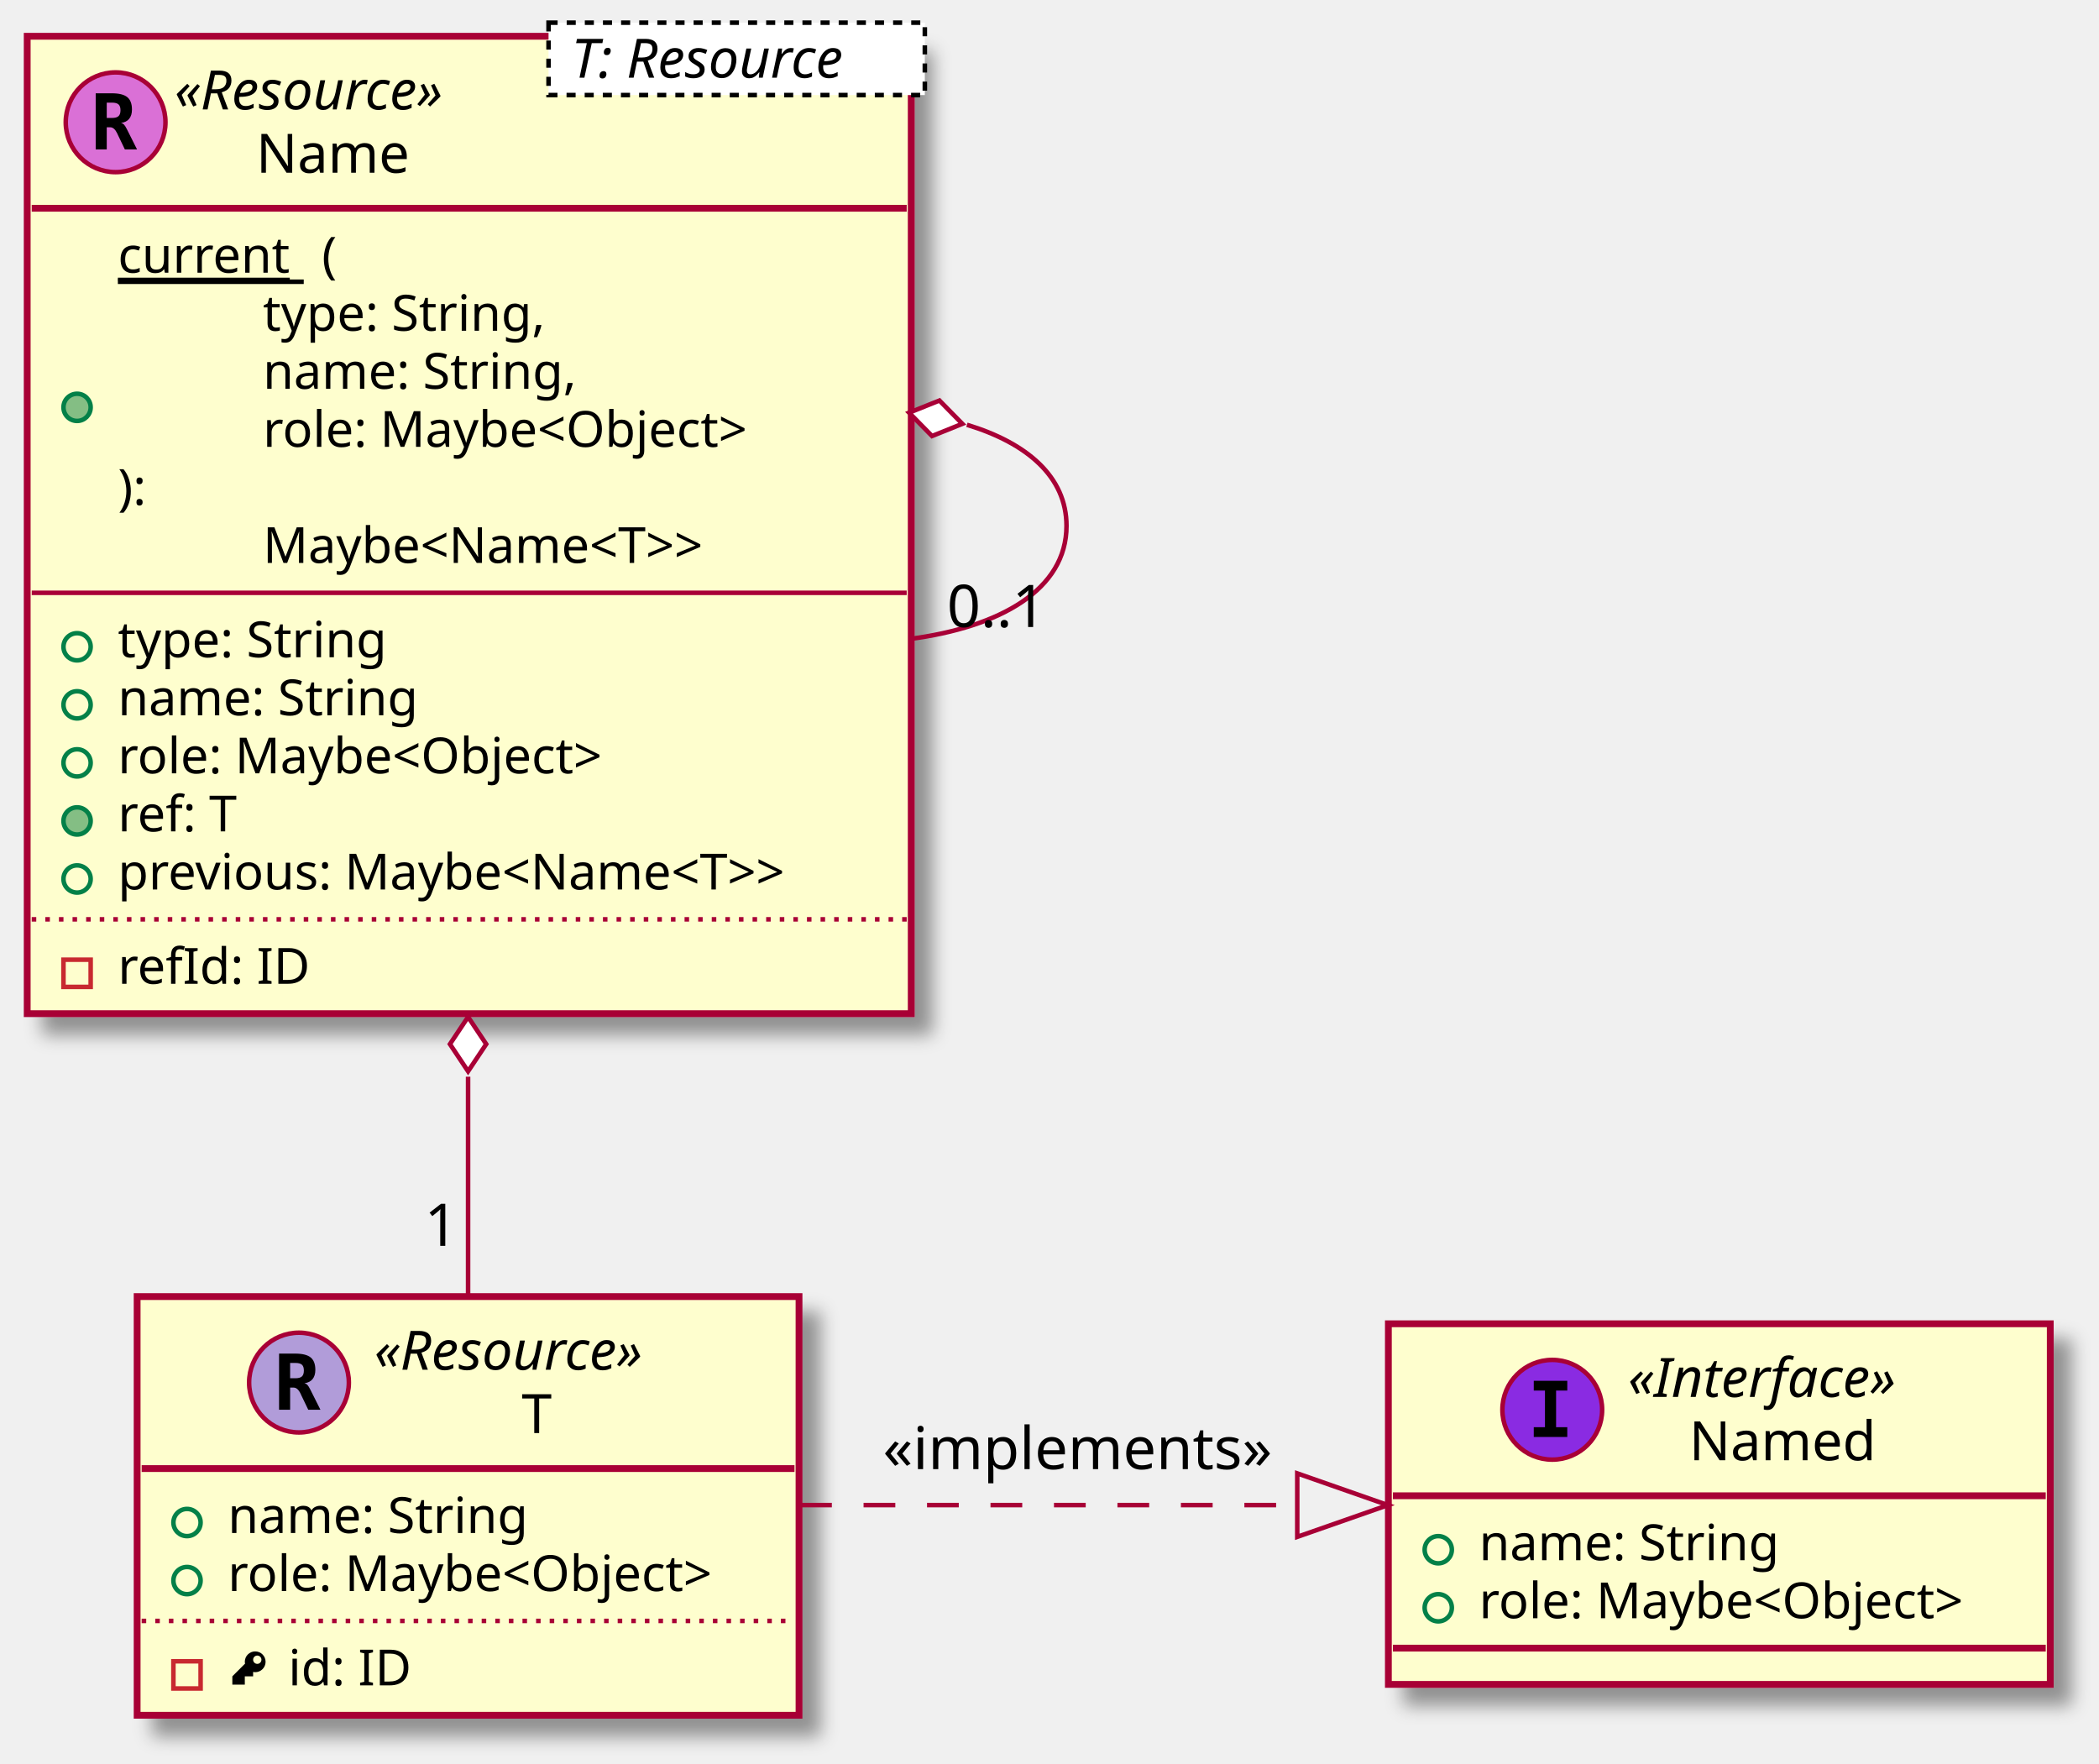
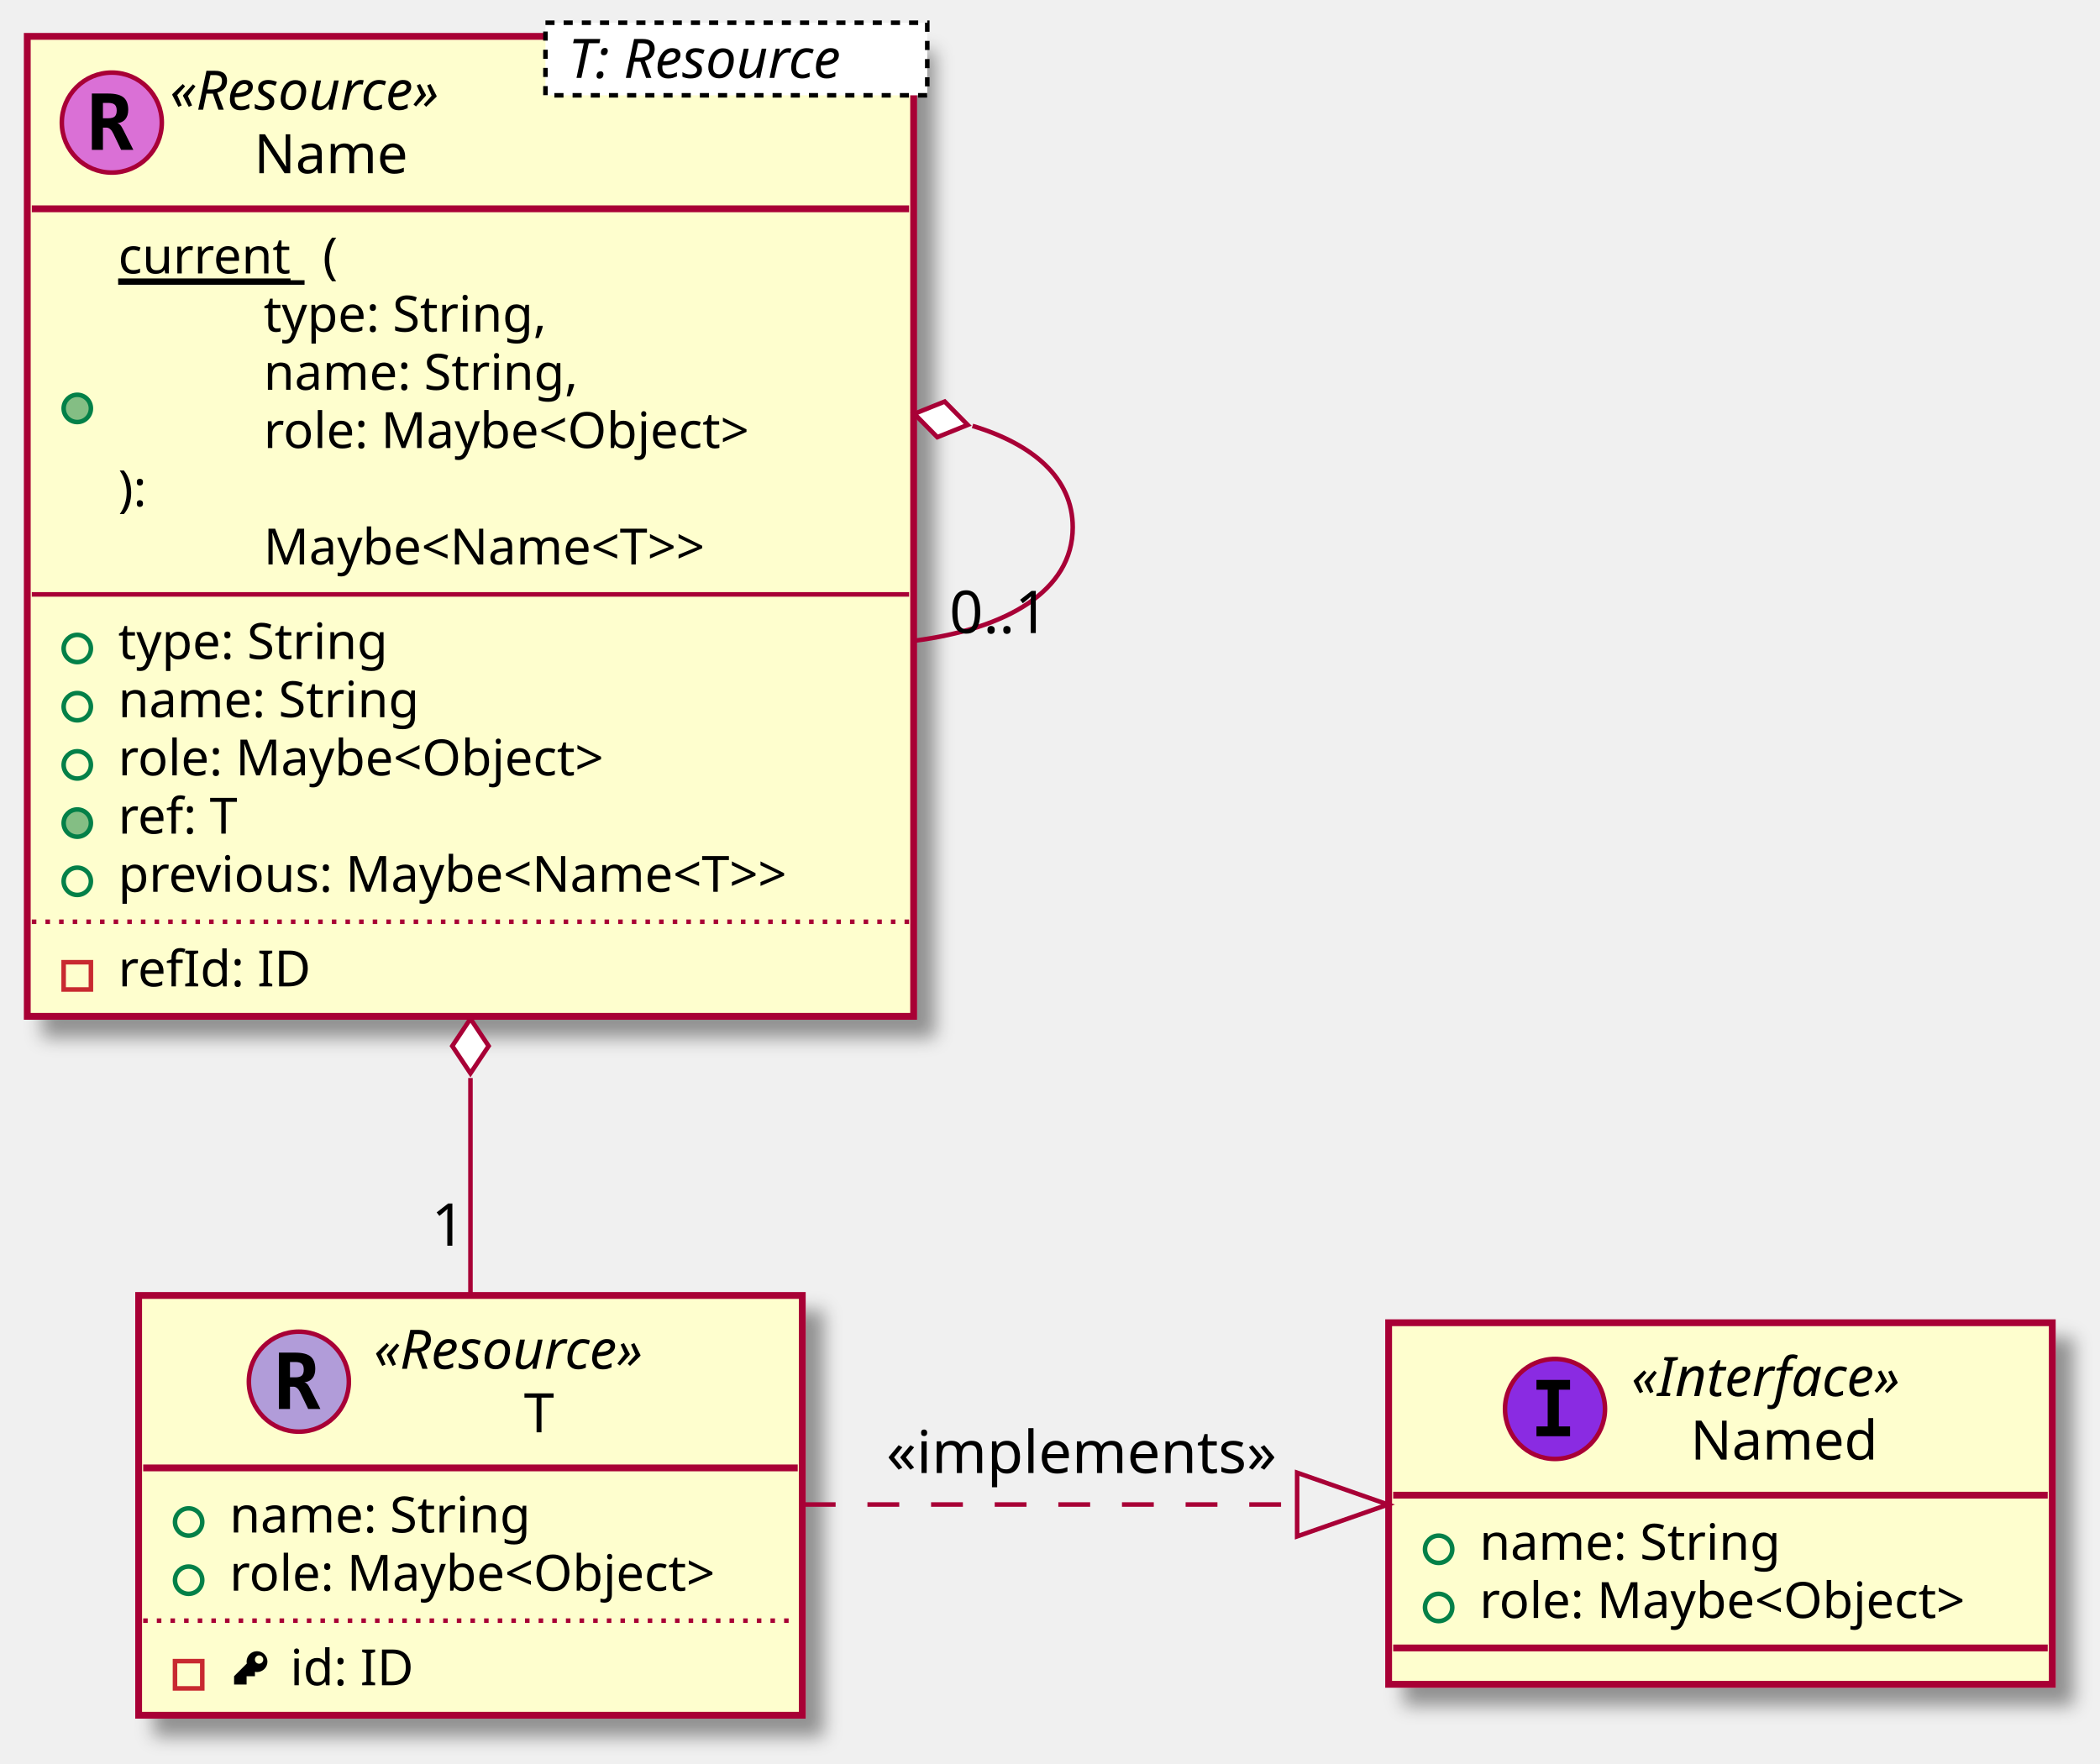
- <svg xmlns="http://www.w3.org/2000/svg" contentScriptType="application/ecmascript" contentStyleType="text/css" height="389px" preserveAspectRatio="none" style="width:463px;height:389px;" version="1.1" viewBox="0 0 463 389" width="463px" zoomAndPan="magnify">
+ <svg xmlns="http://www.w3.org/2000/svg" contentScriptType="application/ecmascript" contentStyleType="text/css" height="388px" preserveAspectRatio="none" style="width:462px;height:388px;" version="1.1" viewBox="0 0 462 388" width="462px" zoomAndPan="magnify">
  <defs>
    <filter height="300%" id="f1l9wopvsiamgq" width="300%" x="-1" y="-1">
      <feGaussianBlur result="blurOut" stdDeviation="2.0" />
      <feColorMatrix in="blurOut" result="blurOut2" type="matrix" values="0 0 0 0 0 0 0 0 0 0 0 0 0 0 0 0 0 0 .4 0" />
      <feOffset dx="4.0" dy="4.0" in="blurOut2" result="blurOut3" />
      <feBlend in="SourceGraphic" in2="blurOut3" mode="normal" />
    </filter>
  </defs>
  <g>
    <rect fill="#FEFECE" filter="url(#f1l9wopvsiamgq)" height="215.594" id="Name" style="stroke: #A80036; stroke-width: 1.5;" width="195" x="6" y="8" />
-     <ellipse cx="25.5" cy="26.969" fill="#DA70D6" rx="11" ry="11" style="stroke: #A80036; stroke-width: 1.0;" />
-     <path d="M26.703,27.109 Q27.062,27.188 27.336,27.461 Q27.609,27.734 28,28.516 L30.234,32.969 L27.547,32.969 L26.047,29.844 Q25.984,29.703 25.875,29.469 Q25.219,28.078 24.328,28.078 L23.547,28.078 L23.547,32.969 L21.109,32.969 L21.109,20.578 L24.641,20.578 Q27.031,20.578 28.07,21.422 Q29.109,22.266 29.109,24.172 Q29.109,25.453 28.492,26.211 Q27.875,26.969 26.703,27.109 Z M23.547,22.641 L23.547,26.016 L24.703,26.016 Q25.719,26.016 26.148,25.617 Q26.578,25.219 26.578,24.312 Q26.578,23.422 26.148,23.031 Q25.719,22.641 24.703,22.641 L23.547,22.641 Z " />
-     <text fill="#000000" font-family="sans-serif" font-size="12" font-style="italic" lengthAdjust="spacingAndGlyphs" textLength="72" x="38.5" y="24.139">«Resource»</text>
-     <text fill="#000000" font-family="sans-serif" font-size="12" lengthAdjust="spacingAndGlyphs" textLength="36" x="56.5" y="38.107">Name</text>
-     <rect fill="#FFFFFF" height="15.969" style="stroke: #000000; stroke-width: 1.0; stroke-dasharray: 2.0,2.0;" width="83" x="121" y="5" />
-     <text fill="#000000" font-family="sans-serif" font-size="12" font-style="italic" lengthAdjust="spacingAndGlyphs" textLength="73" x="126" y="17.139">T: Resource</text>
+     <ellipse cx="24.6" cy="26.969" fill="#DA70D6" rx="11" ry="11" style="stroke: #A80036; stroke-width: 1.0;" />
+     <path d="M25.803,27.109 Q26.163,27.188 26.428,27.469 Q26.709,27.734 27.1,28.516 L29.334,32.969 L26.647,32.969 L25.147,29.844 Q25.084,29.703 24.975,29.469 Q24.319,28.078 23.428,28.078 L22.647,28.078 L22.647,32.969 L20.209,32.969 L20.209,20.578 L23.741,20.578 Q26.131,20.578 27.163,21.422 Q28.209,22.266 28.209,24.172 Q28.209,25.453 27.584,26.219 Q26.975,26.969 25.803,27.109 Z M22.647,22.641 L22.647,26.016 L23.803,26.016 Q24.819,26.016 25.241,25.625 Q25.678,25.219 25.678,24.312 Q25.678,23.422 25.241,23.031 Q24.819,22.641 23.803,22.641 L22.647,22.641 Z " />
+     <text fill="#000000" font-family="sans-serif" font-size="12" font-style="italic" lengthAdjust="spacingAndGlyphs" textLength="73" x="37.4" y="24.139">«Resource»</text>
+     <text fill="#000000" font-family="sans-serif" font-size="12" lengthAdjust="spacingAndGlyphs" textLength="36" x="55.9" y="38.107">Name</text>
+     <rect fill="#FFFFFF" height="15.969" style="stroke: #000000; stroke-width: 1.0; stroke-dasharray: 2.0,2.0;" width="84" x="120" y="5" />
+     <text fill="#000000" font-family="sans-serif" font-size="12" font-style="italic" lengthAdjust="spacingAndGlyphs" textLength="74" x="125" y="17.139">T: Resource</text>
    <line style="stroke: #A80036; stroke-width: 1.5;" x1="7" x2="200" y1="45.938" y2="45.938" />
    <ellipse cx="17" cy="89.852" fill="#84BE84" rx="3" ry="3" style="stroke: #038048; stroke-width: 1.0;" />
    <text fill="#000000" font-family="sans-serif" font-size="11" lengthAdjust="spacingAndGlyphs" text-decoration="underline" textLength="41" x="26" y="60.148">current</text>
    <line style="stroke: #000000; stroke-width: 1.0;" x1="26" x2="67" y1="62.148" y2="62.148" />
    <text fill="#000000" font-family="sans-serif" font-size="11" lengthAdjust="spacingAndGlyphs" textLength="4" x="71" y="60.148">(</text>
    <text fill="#000000" font-family="sans-serif" font-size="11" lengthAdjust="spacingAndGlyphs" textLength="70" x="58" y="72.953">type: String,</text>
    <text fill="#000000" font-family="sans-serif" font-size="11" lengthAdjust="spacingAndGlyphs" textLength="78" x="58" y="85.757">name: String,</text>
    <text fill="#000000" font-family="sans-serif" font-size="11" lengthAdjust="spacingAndGlyphs" textLength="120" x="58" y="98.562">role: Maybe&lt;Object&gt;</text>
    <text fill="#000000" font-family="sans-serif" font-size="11" lengthAdjust="spacingAndGlyphs" textLength="8" x="26" y="111.367">):</text>
    <text fill="#000000" font-family="sans-serif" font-size="11" lengthAdjust="spacingAndGlyphs" textLength="112" x="58" y="124.171">Maybe&lt;Name&lt;T&gt;&gt;</text>
    <line style="stroke: #A80036; stroke-width: 1.0;" x1="7" x2="200" y1="130.766" y2="130.766" />
    <ellipse cx="17" cy="142.668" fill="none" rx="3" ry="3" style="stroke: #038048; stroke-width: 1.0;" />
    <text fill="#000000" font-family="sans-serif" font-size="11" lengthAdjust="spacingAndGlyphs" textLength="66" x="26" y="144.976">type: String</text>
    <ellipse cx="17" cy="155.473" fill="none" rx="3" ry="3" style="stroke: #038048; stroke-width: 1.0;" />
    <text fill="#000000" font-family="sans-serif" font-size="11" lengthAdjust="spacingAndGlyphs" textLength="74" x="26" y="157.781">name: String</text>
    <ellipse cx="17" cy="168.277" fill="none" rx="3" ry="3" style="stroke: #038048; stroke-width: 1.0;" />
    <text fill="#000000" font-family="sans-serif" font-size="11" lengthAdjust="spacingAndGlyphs" textLength="120" x="26" y="170.585">role: Maybe&lt;Object&gt;</text>
    <ellipse cx="17" cy="181.082" fill="#84BE84" rx="3" ry="3" style="stroke: #038048; stroke-width: 1.0;" />
    <text fill="#000000" font-family="sans-serif" font-size="11" lengthAdjust="spacingAndGlyphs" textLength="31" x="26" y="183.39">ref: T</text>
    <ellipse cx="17" cy="193.887" fill="none" rx="3" ry="3" style="stroke: #038048; stroke-width: 1.0;" />
    <text fill="#000000" font-family="sans-serif" font-size="11" lengthAdjust="spacingAndGlyphs" textLength="169" x="26" y="196.195">previous: Maybe&lt;Name&lt;T&gt;&gt;</text>
    <line style="stroke: #A80036; stroke-width: 1.0; stroke-dasharray: 1.0,2.0;" x1="7" x2="200" y1="202.789" y2="202.789" />
    <rect fill="none" height="6" style="stroke: #C82930; stroke-width: 1.0;" width="6" x="14" y="211.691" />
    <text fill="#000000" font-family="sans-serif" font-size="11" lengthAdjust="spacingAndGlyphs" textLength="45" x="26" y="217">refId: ID</text>
-     <rect fill="#FEFECE" filter="url(#f1l9wopvsiamgq)" height="79.547" id="Named" style="stroke: #A80036; stroke-width: 1.5;" width="146" x="306.25" y="292" />
-     <ellipse cx="342.4" cy="310.969" fill="#8A2BE2" rx="11" ry="11" style="stroke: #A80036; stroke-width: 1.0;" />
-     <path d="M338.322,306.734 L338.322,304.578 L345.712,304.578 L345.712,306.734 L343.244,306.734 L343.244,314.812 L345.712,314.812 L345.712,316.969 L338.322,316.969 L338.322,314.812 L340.791,314.812 L340.791,306.734 L338.322,306.734 Z " />
-     <text fill="#000000" font-family="sans-serif" font-size="12" font-style="italic" lengthAdjust="spacingAndGlyphs" textLength="71" x="359.1" y="308.139">«Interface»</text>
-     <text fill="#000000" font-family="sans-serif" font-size="12" lengthAdjust="spacingAndGlyphs" textLength="44" x="372.6" y="322.107">Named</text>
-     <line style="stroke: #A80036; stroke-width: 1.5;" x1="307.25" x2="451.25" y1="329.938" y2="329.938" />
-     <ellipse cx="317.25" cy="341.84" fill="none" rx="3" ry="3" style="stroke: #038048; stroke-width: 1.0;" />
-     <text fill="#000000" font-family="sans-serif" font-size="11" lengthAdjust="spacingAndGlyphs" textLength="74" x="326.25" y="344.148">name: String</text>
-     <ellipse cx="317.25" cy="354.644" fill="none" rx="3" ry="3" style="stroke: #038048; stroke-width: 1.0;" />
-     <text fill="#000000" font-family="sans-serif" font-size="11" lengthAdjust="spacingAndGlyphs" textLength="120" x="326.25" y="356.953">role: Maybe&lt;Object&gt;</text>
-     <line style="stroke: #A80036; stroke-width: 1.5;" x1="307.25" x2="451.25" y1="363.547" y2="363.547" />
-     <rect fill="#FEFECE" filter="url(#f1l9wopvsiamgq)" height="92.352" id="T" style="stroke: #A80036; stroke-width: 1.5;" width="146" x="30.25" y="286" />
-     <ellipse cx="65.95" cy="304.969" fill="#B19CD9" rx="11" ry="11" style="stroke: #A80036; stroke-width: 1.0;" />
-     <path d="M67.153,305.109 Q67.513,305.188 67.786,305.461 Q68.059,305.734 68.45,306.516 L70.684,310.969 L67.997,310.969 L66.497,307.844 Q66.434,307.703 66.325,307.469 Q65.669,306.078 64.778,306.078 L63.997,306.078 L63.997,310.969 L61.559,310.969 L61.559,298.578 L65.091,298.578 Q67.481,298.578 68.52,299.422 Q69.559,300.266 69.559,302.172 Q69.559,303.453 68.942,304.211 Q68.325,304.969 67.153,305.109 Z M63.997,300.641 L63.997,304.016 L65.153,304.016 Q66.169,304.016 66.598,303.617 Q67.028,303.219 67.028,302.312 Q67.028,301.422 66.598,301.031 Q66.169,300.641 65.153,300.641 L63.997,300.641 Z " />
-     <text fill="#000000" font-family="sans-serif" font-size="12" font-style="italic" lengthAdjust="spacingAndGlyphs" textLength="72" x="82.55" y="302.139">«Resource»</text>
-     <text fill="#000000" font-family="sans-serif" font-size="12" lengthAdjust="spacingAndGlyphs" textLength="7" x="115.05" y="316.107">T</text>
-     <line style="stroke: #A80036; stroke-width: 1.5;" x1="31.25" x2="175.25" y1="323.938" y2="323.938" />
-     <ellipse cx="41.25" cy="335.84" fill="none" rx="3" ry="3" style="stroke: #038048; stroke-width: 1.0;" />
-     <text fill="#000000" font-family="sans-serif" font-size="11" lengthAdjust="spacingAndGlyphs" textLength="74" x="50.25" y="338.148">name: String</text>
-     <ellipse cx="41.25" cy="348.644" fill="none" rx="3" ry="3" style="stroke: #038048; stroke-width: 1.0;" />
-     <text fill="#000000" font-family="sans-serif" font-size="11" lengthAdjust="spacingAndGlyphs" textLength="120" x="50.25" y="350.953">role: Maybe&lt;Object&gt;</text>
-     <line style="stroke: #A80036; stroke-width: 1.0; stroke-dasharray: 1.0,2.0;" x1="31.25" x2="175.25" y1="357.547" y2="357.547" />
-     <rect fill="none" height="6" style="stroke: #C82930; stroke-width: 1.0;" width="6" x="38.25" y="366.449" />
-     <path d="M56.292,364.268 C55.027,364.268 54,365.295 54,366.56 C54,366.707 54.03,366.832 54.058,366.961 L51.25,369.769 L51.25,371.603 L54,371.603 L54,369.769 L55.833,369.769 L55.833,368.853 L55.891,368.795 C56.019,368.822 56.145,368.853 56.293,368.853 C57.558,368.853 58.584,367.826 58.584,366.561 C58.584,365.296 57.558,364.269 56.293,364.269 M56.751,365.186 C57.255,365.186 57.668,365.598 57.668,366.103 C57.668,366.607 57.255,367.019 56.751,367.019 C56.247,367.019 55.834,366.607 55.834,366.103 C55.834,365.598 56.247,365.186 56.751,365.186 " fill="#000000" style="stroke: ; stroke-width: 0.0; stroke-dasharray: ;" />
-     <text fill="#000000" font-family="sans-serif" font-size="11" lengthAdjust="spacingAndGlyphs" textLength="29" x="63.583" y="371.757">id: ID</text>
-     <path d="M103.25,237.5 C103.25,254.663 103.25,271.355 103.25,285.771 " fill="none" id="Name-T" style="stroke: #A80036; stroke-width: 1.0;" />
-     <polygon fill="#FFFFFF" points="103.25,224.313,99.25,230.313,103.25,236.313,107.25,230.313,103.25,224.313" style="stroke: #A80036; stroke-width: 1.0;" />
-     <text fill="#000000" font-family="sans-serif" font-size="13" lengthAdjust="spacingAndGlyphs" textLength="8" x="93.609" y="274.812">1</text>
-     <path d="M213.281,93.698 C226.562,97.726 235.25,105.16 235.25,116 C235.25,130.016 220.727,138.337 200.53,140.965 " fill="none" id="Name-Name" style="stroke: #A80036; stroke-width: 1.0;" />
-     <polygon fill="#FFFFFF" points="200.53,91.035,205.585,96.178,212.276,93.489,207.221,88.347,200.53,91.035" style="stroke: #A80036; stroke-width: 1.0;" />
-     <text fill="#000000" font-family="sans-serif" font-size="13" lengthAdjust="spacingAndGlyphs" textLength="24" x="208.878" y="138.313">0..1</text>
-     <path d="M176.488,332 C209.997,332 250.093,332 285.75,332 " fill="none" id="T-Named" style="stroke: #A80036; stroke-width: 1.0; stroke-dasharray: 7.0,7.0;" />
-     <polygon fill="none" points="286.149,325,306.149,332,286.149,339,286.149,325" style="stroke: #A80036; stroke-width: 1.0;" />
-     <text fill="#000000" font-family="sans-serif" font-size="13" lengthAdjust="spacingAndGlyphs" textLength="92" x="194.75" y="324.067">«implements»</text>
+     <rect fill="#FEFECE" filter="url(#f1l9wopvsiamgq)" height="79.547" id="Named" style="stroke: #A80036; stroke-width: 1.5;" width="146" x="305.5" y="291" />
+     <ellipse cx="342.1" cy="309.969" fill="#8A2BE2" rx="11" ry="11" style="stroke: #A80036; stroke-width: 1.0;" />
+     <path d="M338.022,305.734 L338.022,303.578 L345.413,303.578 L345.413,305.734 L342.944,305.734 L342.944,313.812 L345.413,313.812 L345.413,315.969 L338.022,315.969 L338.022,313.812 L340.491,313.812 L340.491,305.734 L338.022,305.734 Z " />
+     <text fill="#000000" font-family="sans-serif" font-size="12" font-style="italic" lengthAdjust="spacingAndGlyphs" textLength="70" x="358.9" y="307.139">«Interface»</text>
+     <text fill="#000000" font-family="sans-serif" font-size="12" lengthAdjust="spacingAndGlyphs" textLength="44" x="371.9" y="321.107">Named</text>
+     <line style="stroke: #A80036; stroke-width: 1.5;" x1="306.5" x2="450.5" y1="328.938" y2="328.938" />
+     <ellipse cx="316.5" cy="340.84" fill="none" rx="3" ry="3" style="stroke: #038048; stroke-width: 1.0;" />
+     <text fill="#000000" font-family="sans-serif" font-size="11" lengthAdjust="spacingAndGlyphs" textLength="74" x="325.5" y="343.148">name: String</text>
+     <ellipse cx="316.5" cy="353.644" fill="none" rx="3" ry="3" style="stroke: #038048; stroke-width: 1.0;" />
+     <text fill="#000000" font-family="sans-serif" font-size="11" lengthAdjust="spacingAndGlyphs" textLength="120" x="325.5" y="355.953">role: Maybe&lt;Object&gt;</text>
+     <line style="stroke: #A80036; stroke-width: 1.5;" x1="306.5" x2="450.5" y1="362.547" y2="362.547" />
+     <rect fill="#FEFECE" filter="url(#f1l9wopvsiamgq)" height="92.352" id="T" style="stroke: #A80036; stroke-width: 1.5;" width="146" x="30.5" y="285" />
+     <ellipse cx="65.75" cy="303.969" fill="#B19CD9" rx="11" ry="11" style="stroke: #A80036; stroke-width: 1.0;" />
+     <path d="M66.953,304.109 Q67.312,304.188 67.578,304.469 Q67.859,304.734 68.25,305.516 L70.484,309.969 L67.797,309.969 L66.297,306.844 Q66.234,306.703 66.125,306.469 Q65.469,305.078 64.578,305.078 L63.797,305.078 L63.797,309.969 L61.359,309.969 L61.359,297.578 L64.891,297.578 Q67.281,297.578 68.312,298.422 Q69.359,299.266 69.359,301.172 Q69.359,302.453 68.734,303.219 Q68.125,303.969 66.953,304.109 Z M63.797,299.641 L63.797,303.016 L64.953,303.016 Q65.969,303.016 66.391,302.625 Q66.828,302.219 66.828,301.312 Q66.828,300.422 66.391,300.031 Q65.969,299.641 64.953,299.641 L63.797,299.641 Z " />
+     <text fill="#000000" font-family="sans-serif" font-size="12" font-style="italic" lengthAdjust="spacingAndGlyphs" textLength="73" x="82.25" y="301.139">«Resource»</text>
+     <text fill="#000000" font-family="sans-serif" font-size="12" lengthAdjust="spacingAndGlyphs" textLength="7" x="115.25" y="315.107">T</text>
+     <line style="stroke: #A80036; stroke-width: 1.5;" x1="31.5" x2="175.5" y1="322.938" y2="322.938" />
+     <ellipse cx="41.5" cy="334.84" fill="none" rx="3" ry="3" style="stroke: #038048; stroke-width: 1.0;" />
+     <text fill="#000000" font-family="sans-serif" font-size="11" lengthAdjust="spacingAndGlyphs" textLength="74" x="50.5" y="337.148">name: String</text>
+     <ellipse cx="41.5" cy="347.644" fill="none" rx="3" ry="3" style="stroke: #038048; stroke-width: 1.0;" />
+     <text fill="#000000" font-family="sans-serif" font-size="11" lengthAdjust="spacingAndGlyphs" textLength="120" x="50.5" y="349.953">role: Maybe&lt;Object&gt;</text>
+     <line style="stroke: #A80036; stroke-width: 1.0; stroke-dasharray: 1.0,2.0;" x1="31.5" x2="175.5" y1="356.547" y2="356.547" />
+     <rect fill="none" height="6" style="stroke: #C82930; stroke-width: 1.0;" width="6" x="38.5" y="365.449" />
+     <path d="M56.542,363.268 C55.277,363.268 54.25,364.295 54.25,365.56 C54.25,365.707 54.28,365.832 54.308,365.961 L51.5,368.769 L51.5,370.603 L54.25,370.603 L54.25,368.769 L56.083,368.769 L56.083,367.853 L56.141,367.795 C56.269,367.822 56.395,367.853 56.543,367.853 C57.808,367.853 58.834,366.826 58.834,365.561 C58.834,364.296 57.808,363.269 56.543,363.269 M57.001,364.186 C57.505,364.186 57.918,364.598 57.918,365.103 C57.918,365.607 57.505,366.019 57.001,366.019 C56.497,366.019 56.084,365.607 56.084,365.103 C56.084,364.598 56.497,364.186 57.001,364.186 " fill="#000000" style="stroke: ; stroke-width: 0.0; stroke-dasharray: ;" />
+     <text fill="#000000" font-family="sans-serif" font-size="11" lengthAdjust="spacingAndGlyphs" textLength="29" x="63.833" y="370.757">id: ID</text>
+     <path d="M103.5,237.158 C103.5,254.122 103.5,270.615 103.5,284.878 " fill="none" id="Name-T" style="stroke: #A80036; stroke-width: 1.0;" />
+     <polygon fill="#FFFFFF" points="103.5,224.124,99.5,230.124,103.5,236.124,107.5,230.124,103.5,224.124" style="stroke: #A80036; stroke-width: 1.0;" />
+     <text fill="#000000" font-family="sans-serif" font-size="13" lengthAdjust="spacingAndGlyphs" textLength="8" x="94.912" y="274.053">1</text>
+     <path d="M213.948,93.698 C227.279,97.726 236,105.16 236,116 C236,130.016 221.422,138.337 201.148,140.965 " fill="none" id="Name-Name" style="stroke: #A80036; stroke-width: 1.0;" />
+     <polygon fill="#FFFFFF" points="201.148,91.035,206.207,96.174,212.896,93.48,207.837,88.341,201.148,91.035" style="stroke: #A80036; stroke-width: 1.0;" />
+     <text fill="#000000" font-family="sans-serif" font-size="13" lengthAdjust="spacingAndGlyphs" textLength="24" x="208.858" y="139.279">0..1</text>
+     <path d="M176.834,331 C210.085,331 249.791,331 285.142,331 " fill="none" id="T-Named" style="stroke: #A80036; stroke-width: 1.0; stroke-dasharray: 7.0,7.0;" />
+     <polygon fill="none" points="285.371,324,305.371,331,285.371,338,285.371,324" style="stroke: #A80036; stroke-width: 1.0;" />
+     <text fill="#000000" font-family="sans-serif" font-size="13" lengthAdjust="spacingAndGlyphs" textLength="92" x="195" y="324.067">«implements»</text>
  </g>
</svg>
